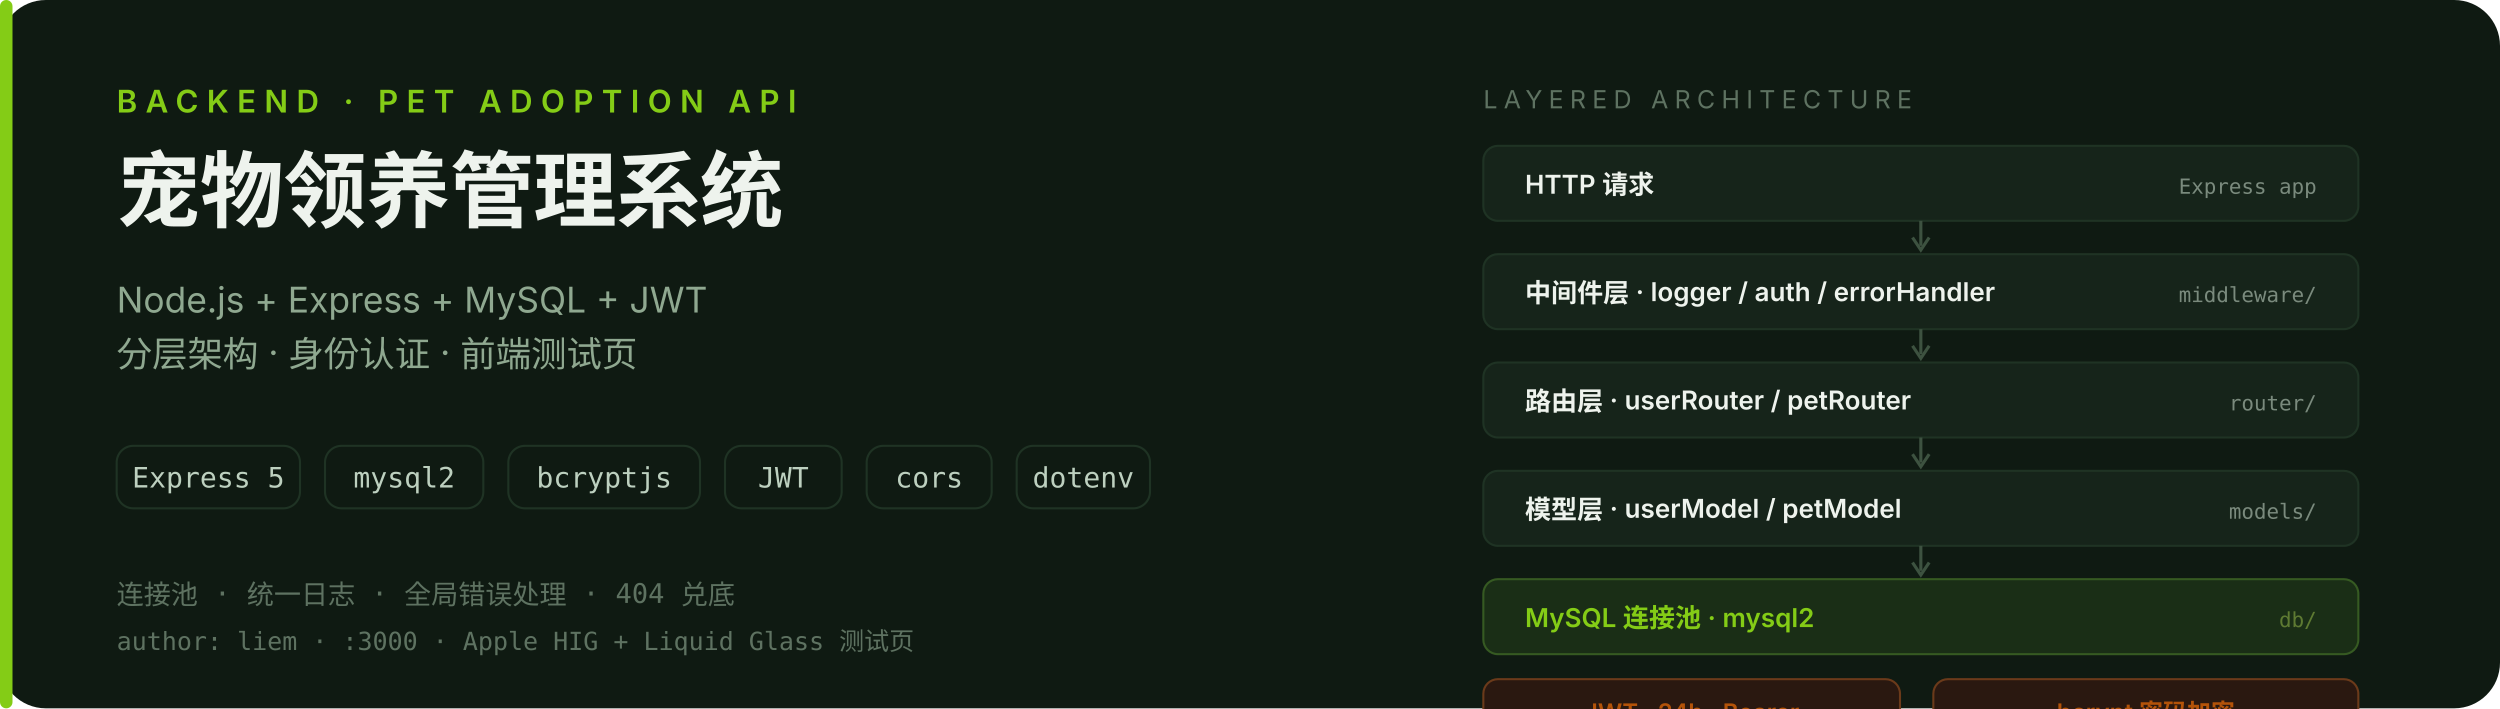
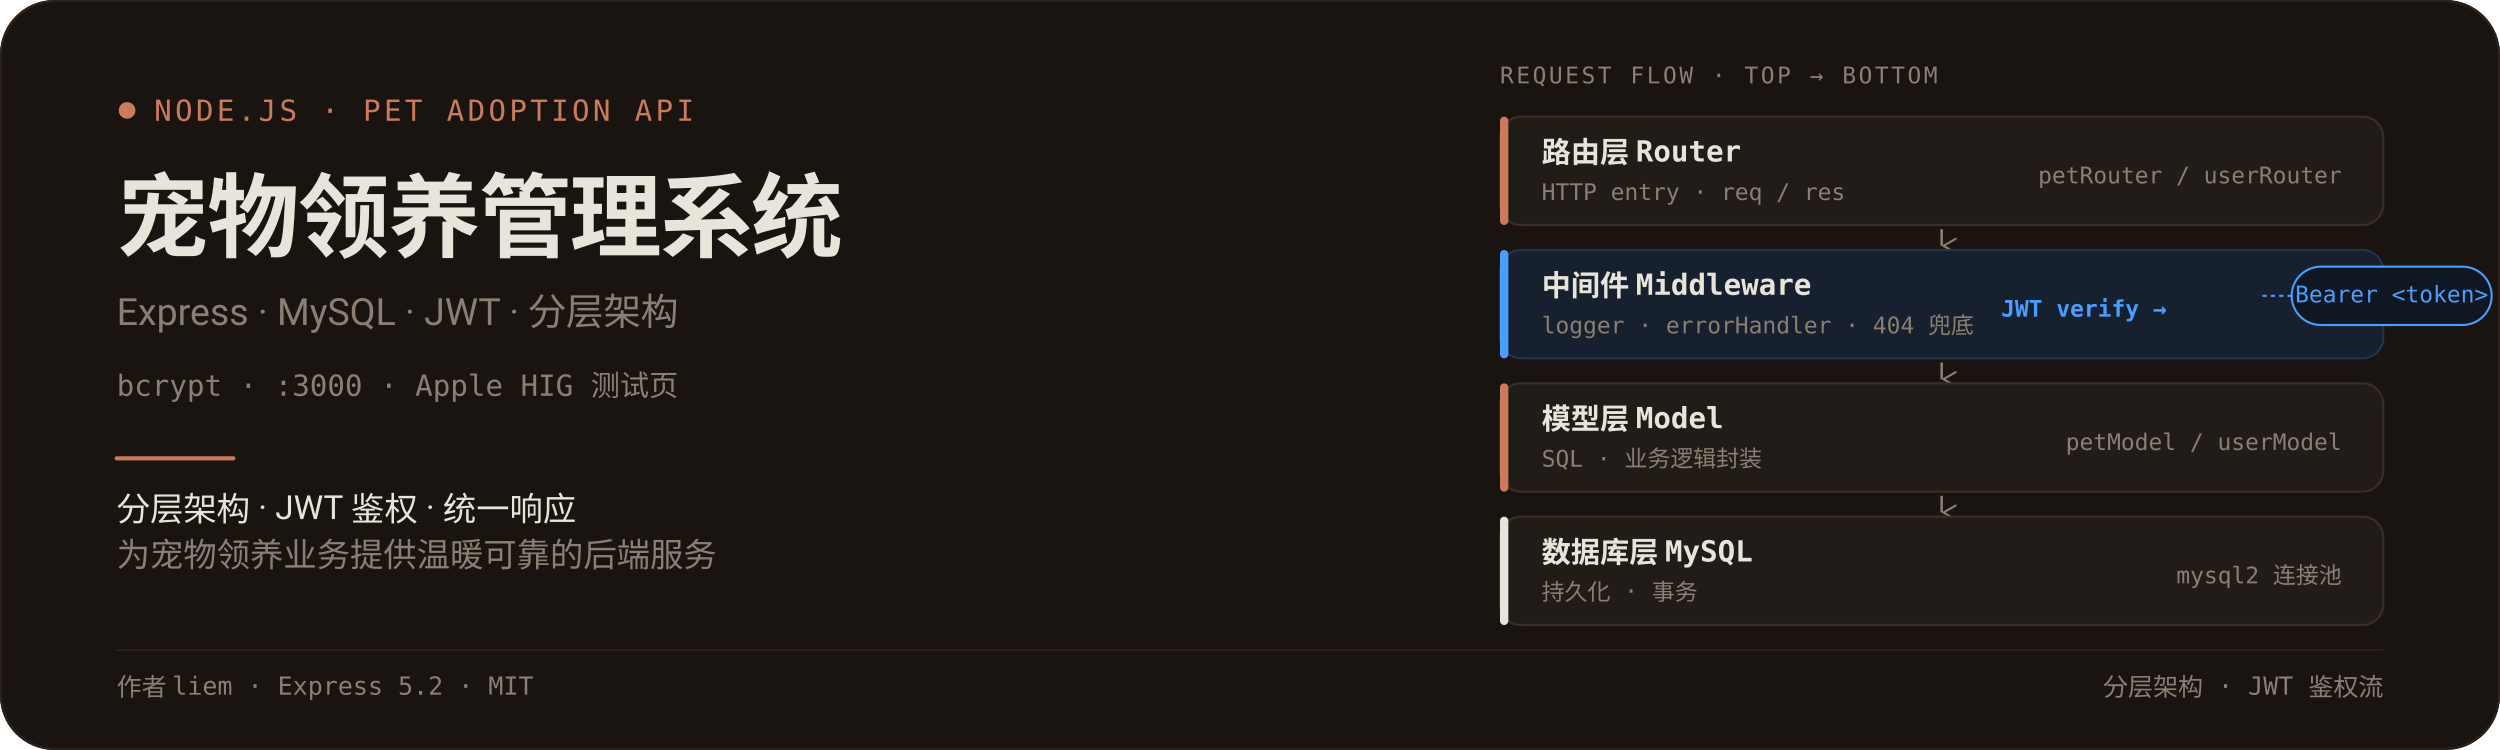
- <svg xmlns="http://www.w3.org/2000/svg" width="1200" height="340" viewBox="0 0 1200 340" role="img" aria-labelledby="t d">
-   <rect width="1200" height="340" rx="22" fill="#0f1a12" />
-   <rect x="0" y="0" width="6" height="340" rx="3" fill="#84cc16" />
-   <g transform="translate(56,54)" font-family="-apple-system,BlinkMacSystemFont,'Segoe UI','PingFang SC',sans-serif">
-     <text x="0" y="0" font-size="15" letter-spacing="4" fill="#84cc16" font-weight="600">BACKEND · PET ADOPTION API</text>
-     <text x="0" y="52" font-size="40" font-weight="700" fill="#eef3ed">宠物领养管理系统</text>
-     <text x="0" y="96" font-size="17" fill="#8fa890">Node.js + Express + MySQL + JWT</text>
-     <text x="0" y="122" font-size="17" fill="#8fa890">分层架构 · 身份认证 · 前端测试页</text>
-     <g transform="translate(0,160)" font-size="13.5" font-family="ui-monospace,SFMono-Regular,Menlo,monospace">
-       <g>
-         <rect width="88" height="30" rx="8" fill="none" stroke="#1f3324" />
-         <text x="44" y="20" text-anchor="middle" fill="#bdd0bf">Express 5</text>
-       </g>
-       <g transform="translate(100,0)">
-         <rect width="76" height="30" rx="8" fill="none" stroke="#1f3324" />
-         <text x="38" y="20" text-anchor="middle" fill="#bdd0bf">mysql2</text>
-       </g>
-       <g transform="translate(188,0)">
-         <rect width="92" height="30" rx="8" fill="none" stroke="#1f3324" />
-         <text x="46" y="20" text-anchor="middle" fill="#bdd0bf">bcryptjs</text>
-       </g>
-       <g transform="translate(292,0)">
-         <rect width="56" height="30" rx="8" fill="none" stroke="#1f3324" />
-         <text x="28" y="20" text-anchor="middle" fill="#bdd0bf">JWT</text>
-       </g>
-       <g transform="translate(360,0)">
-         <rect width="60" height="30" rx="8" fill="none" stroke="#1f3324" />
-         <text x="30" y="20" text-anchor="middle" fill="#bdd0bf">cors</text>
-       </g>
-       <g transform="translate(432,0)">
-         <rect width="64" height="30" rx="8" fill="none" stroke="#1f3324" />
-         <text x="32" y="20" text-anchor="middle" fill="#bdd0bf">dotenv</text>
-       </g>
+ <svg xmlns="http://www.w3.org/2000/svg" viewBox="0 0 1200 360" width="100%" role="img" aria-labelledby="heroTitle heroDesc">
+   <defs>
+     <marker id="arrowDown" viewBox="0 0 10 10" refX="5" refY="9" markerWidth="7" markerHeight="7" orient="auto">
+       <path d="M 1 1 L 5 8 L 9 1" fill="none" stroke="#8B7E72" stroke-width="1.2" stroke-linecap="round" stroke-linejoin="round" />
+     </marker>
+   </defs>
+   <rect x="0" y="0" width="1200" height="360" rx="26" fill="#1A1410" />
+   <rect x="0.5" y="0.5" width="1199" height="359" rx="26" fill="none" stroke="#2A211B" stroke-width="1" />
+   <g transform="translate(56 44)">
+     <circle cx="5" cy="9" r="4" fill="#C97B5C" />
+     <text x="18" y="14" font-family="ui-monospace, SFMono-Regular, Menlo, Consolas, monospace" font-size="14" font-weight="500" letter-spacing="1.6" fill="#C97B5C">NODE.JS · PET ADOPTION API</text>
+     <text x="0" y="76" font-family="-apple-system, BlinkMacSystemFont, 'Segoe UI', Roboto, sans-serif" font-size="44" font-weight="700" letter-spacing="-0.5" fill="#E8E4D9">宠物领养管理系统</text>
+     <text x="0" y="112" font-family="-apple-system, BlinkMacSystemFont, 'Segoe UI', Roboto, sans-serif" font-size="18" font-weight="400" fill="#8B7E72">Express · MySQL · JWT · 分层架构</text>
+     <text x="0" y="146" font-family="ui-monospace, SFMono-Regular, Menlo, Consolas, monospace" font-size="14" font-weight="400" fill="#8B7E72">bcrypt · :3000 · Apple HIG 测试页</text>
+     <line x1="0" y1="176" x2="56" y2="176" stroke="#C97B5C" stroke-width="2" stroke-linecap="round" />
+     <text x="0" y="206" font-family="-apple-system, BlinkMacSystemFont, 'Segoe UI', Roboto, sans-serif" font-size="16" font-weight="400" fill="#E8E4D9">分层架构 · JWT 鉴权 · 统一响应</text>
+     <text x="0" y="228" font-family="-apple-system, BlinkMacSystemFont, 'Segoe UI', Roboto, sans-serif" font-size="16" font-weight="400" fill="#8B7E72">为宠物领养业务提供温暖可靠的后端服务</text>
+   </g>
+   <g transform="translate(720 40)">
+     <text x="0" y="0" font-family="ui-monospace, SFMono-Regular, Menlo, Consolas, monospace" font-size="11" font-weight="500" letter-spacing="1.2" fill="#8B7E72">REQUEST FLOW · TOP → BOTTOM</text>
+     <g transform="translate(0 16)">
+       <rect x="0" y="0" width="424" height="52" rx="10" fill="#221C18" stroke="#3A2F26" stroke-width="1" />
+       <rect x="0" y="0" width="4" height="52" rx="2" fill="#C97B5C" />
+       <text x="20" y="22" font-family="ui-monospace, SFMono-Regular, Menlo, Consolas, monospace" font-size="14" font-weight="600" fill="#E8E4D9">路由层 Router</text>
+       <text x="20" y="40" font-family="ui-monospace, SFMono-Regular, Menlo, Consolas, monospace" font-size="11" font-weight="400" fill="#8B7E72">HTTP entry · req / res</text>
+       <text x="404" y="32" text-anchor="end" font-family="ui-monospace, SFMono-Regular, Menlo, Consolas, monospace" font-size="11" font-weight="400" fill="#8B7E72">petRouter / userRouter</text>
    </g>
-     <text x="0" y="236" font-size="13" font-family="ui-monospace,SFMono-Regular,Menlo,monospace" fill="#5e7261">连接池 · 统一日志 · 全局错误处理 · 404 兑底</text>
-   </g>
-   <g transform="translate(712,52)" font-family="-apple-system,BlinkMacSystemFont,'Segoe UI','PingFang SC',sans-serif">
-     <text x="0" y="0" font-size="12" letter-spacing="3" fill="#5e7261">LAYERED ARCHITECTURE</text>
-     <g transform="translate(0,18)">
-       <rect width="420" height="36" rx="7" fill="#16241a" stroke="#1f3324" />
-       <text x="20" y="23" font-size="12.5" fill="#eef3ed" font-weight="600">HTTP 请求</text>
-       <text x="400" y="23" font-size="10" fill="#7a8a7d" text-anchor="end" font-family="ui-monospace,monospace">Express app</text>
+     <line x1="212" y1="70" x2="212" y2="78" stroke="#8B7E72" stroke-width="1.2" marker-end="url(#arrowDown)" />
+     <g transform="translate(0 80)">
+       <rect x="0" y="0" width="424" height="52" rx="10" fill="#16202E" stroke="#283248" stroke-width="1" />
+       <rect x="0" y="0" width="4" height="52" rx="2" fill="#4A9EFF" />
+       <text x="20" y="22" font-family="ui-monospace, SFMono-Regular, Menlo, Consolas, monospace" font-size="14" font-weight="600" fill="#E8E4D9">中间件 Middleware</text>
+       <text x="20" y="40" font-family="ui-monospace, SFMono-Regular, Menlo, Consolas, monospace" font-size="11" font-weight="400" fill="#8B7E72">logger · errorHandler · 404 兜底</text>
+       <text x="320" y="32" text-anchor="end" font-family="ui-monospace, SFMono-Regular, Menlo, Consolas, monospace" font-size="11" font-weight="600" fill="#4A9EFF">JWT verify →</text>
    </g>
-     <path d="M210,54 L210,66" stroke="#3d5240" stroke-width="1.5" fill="none" />
-     <path d="M206,62 L210,68 L214,62" stroke="#3d5240" stroke-width="1.5" fill="none" />
-     <g transform="translate(0,70)">
-       <rect width="420" height="36" rx="7" fill="#16241a" stroke="#1f3324" />
-       <text x="20" y="23" font-size="12.5" fill="#eef3ed" font-weight="600">中间件层 · logger / auth / errorHandler</text>
-       <text x="400" y="23" font-size="10" fill="#7a8a7d" text-anchor="end" font-family="ui-monospace,monospace">middleware/</text>
+     <line x1="212" y1="134" x2="212" y2="142" stroke="#8B7E72" stroke-width="1.2" marker-end="url(#arrowDown)" />
+     <g transform="translate(0 144)">
+       <rect x="0" y="0" width="424" height="52" rx="10" fill="#221C18" stroke="#3A2F26" stroke-width="1" />
+       <rect x="0" y="0" width="4" height="52" rx="2" fill="#C97B5C" />
+       <text x="20" y="22" font-family="ui-monospace, SFMono-Regular, Menlo, Consolas, monospace" font-size="14" font-weight="600" fill="#E8E4D9">模型层 Model</text>
+       <text x="20" y="40" font-family="ui-monospace, SFMono-Regular, Menlo, Consolas, monospace" font-size="11" font-weight="400" fill="#8B7E72">SQL · 业务逻辑封装</text>
+       <text x="404" y="32" text-anchor="end" font-family="ui-monospace, SFMono-Regular, Menlo, Consolas, monospace" font-size="11" font-weight="400" fill="#8B7E72">petModel / userModel</text>
    </g>
-     <path d="M210,106 L210,118" stroke="#3d5240" stroke-width="1.5" fill="none" />
-     <path d="M206,114 L210,120 L214,114" stroke="#3d5240" stroke-width="1.5" fill="none" />
-     <g transform="translate(0,122)">
-       <rect width="420" height="36" rx="7" fill="#16241a" stroke="#1f3324" />
-       <text x="20" y="23" font-size="12.5" fill="#eef3ed" font-weight="600">路由层 · userRouter / petRouter</text>
-       <text x="400" y="23" font-size="10" fill="#7a8a7d" text-anchor="end" font-family="ui-monospace,monospace">router/</text>
-     </g>
-     <path d="M210,158 L210,170" stroke="#3d5240" stroke-width="1.5" fill="none" />
-     <path d="M206,166 L210,172 L214,166" stroke="#3d5240" stroke-width="1.5" fill="none" />
-     <g transform="translate(0,174)">
-       <rect width="420" height="36" rx="7" fill="#16241a" stroke="#1f3324" />
-       <text x="20" y="23" font-size="12.5" fill="#eef3ed" font-weight="600">模型层 · userModel / petModel</text>
-       <text x="400" y="23" font-size="10" fill="#7a8a7d" text-anchor="end" font-family="ui-monospace,monospace">models/</text>
-     </g>
-     <path d="M210,210 L210,222" stroke="#3d5240" stroke-width="1.5" fill="none" />
-     <path d="M206,218 L210,224 L214,218" stroke="#3d5240" stroke-width="1.5" fill="none" />
-     <g transform="translate(0,226)">
-       <rect width="420" height="36" rx="7" fill="#1a2e16" stroke="#365a22" />
-       <text x="20" y="23" font-size="12.5" fill="#84cc16" font-weight="600">MySQL 连接池 · mysql2</text>
-       <text x="400" y="23" font-size="10" fill="#5e7a32" text-anchor="end" font-family="ui-monospace,monospace">db/</text>
-     </g>
-     <g transform="translate(0,274)">
-       <rect width="200" height="30" rx="7" fill="#2a1810" stroke="#6b3a1a" />
-       <text x="100" y="20" text-anchor="middle" font-size="11.5" fill="#b45309" font-weight="600">JWT · 24h · Bearer</text>
-       <g transform="translate(216,0)">
-         <rect width="204" height="30" rx="7" fill="#2a1810" stroke="#6b3a1a" />
-         <text x="102" y="20" text-anchor="middle" font-size="11.5" fill="#b45309" font-weight="600">bcrypt 密码加密</text>
-       </g>
+     <line x1="212" y1="198" x2="212" y2="206" stroke="#8B7E72" stroke-width="1.2" marker-end="url(#arrowDown)" />
+     <g transform="translate(0 208)">
+       <rect x="0" y="0" width="424" height="52" rx="10" fill="#221C18" stroke="#3A2F26" stroke-width="1" />
+       <rect x="0" y="0" width="4" height="52" rx="2" fill="#E8E4D9" />
+       <text x="20" y="22" font-family="ui-monospace, SFMono-Regular, Menlo, Consolas, monospace" font-size="14" font-weight="600" fill="#E8E4D9">数据库层 MySQL</text>
+       <text x="20" y="40" font-family="ui-monospace, SFMono-Regular, Menlo, Consolas, monospace" font-size="11" font-weight="400" fill="#8B7E72">持久化 · 事务</text>
+       <text x="404" y="32" text-anchor="end" font-family="ui-monospace, SFMono-Regular, Menlo, Consolas, monospace" font-size="11" font-weight="400" fill="#8B7E72">mysql2 连接池</text>
    </g>
  </g>
-   <text x="56" y="312" font-size="12" font-family="ui-monospace,SFMono-Regular,Menlo,monospace" fill="#5e7261">author: liem · :3000 · Apple HIG + Liquid Glass 测试页</text>
+   <g transform="translate(1086 128)">
+     <line x1="0" y1="14" x2="14" y2="14" stroke="#4A9EFF" stroke-width="1" stroke-dasharray="2 2" />
+     <rect x="14" y="0" width="96" height="28" rx="14" fill="#0F1822" stroke="#4A9EFF" stroke-width="1" />
+     <text x="62" y="14" text-anchor="middle" dominant-baseline="middle" font-family="ui-monospace, SFMono-Regular, Menlo, Consolas, monospace" font-size="11" font-weight="500" fill="#4A9EFF">Bearer &lt;token&gt;</text>
+   </g>
+   <g transform="translate(56 312)">
+     <line x1="0" y1="0" x2="1088" y2="0" stroke="#2A211B" stroke-width="1" />
+     <text x="0" y="22" font-family="ui-monospace, SFMono-Regular, Menlo, Consolas, monospace" font-size="12" font-weight="400" fill="#8B7E72">作者 liem · Express 5.2 · MIT</text>
+     <text x="1088" y="22" text-anchor="end" font-family="ui-monospace, SFMono-Regular, Menlo, Consolas, monospace" font-size="12" font-weight="400" fill="#8B7E72">分层架构 · JWT 鉴权流</text>
+   </g>
</svg>
